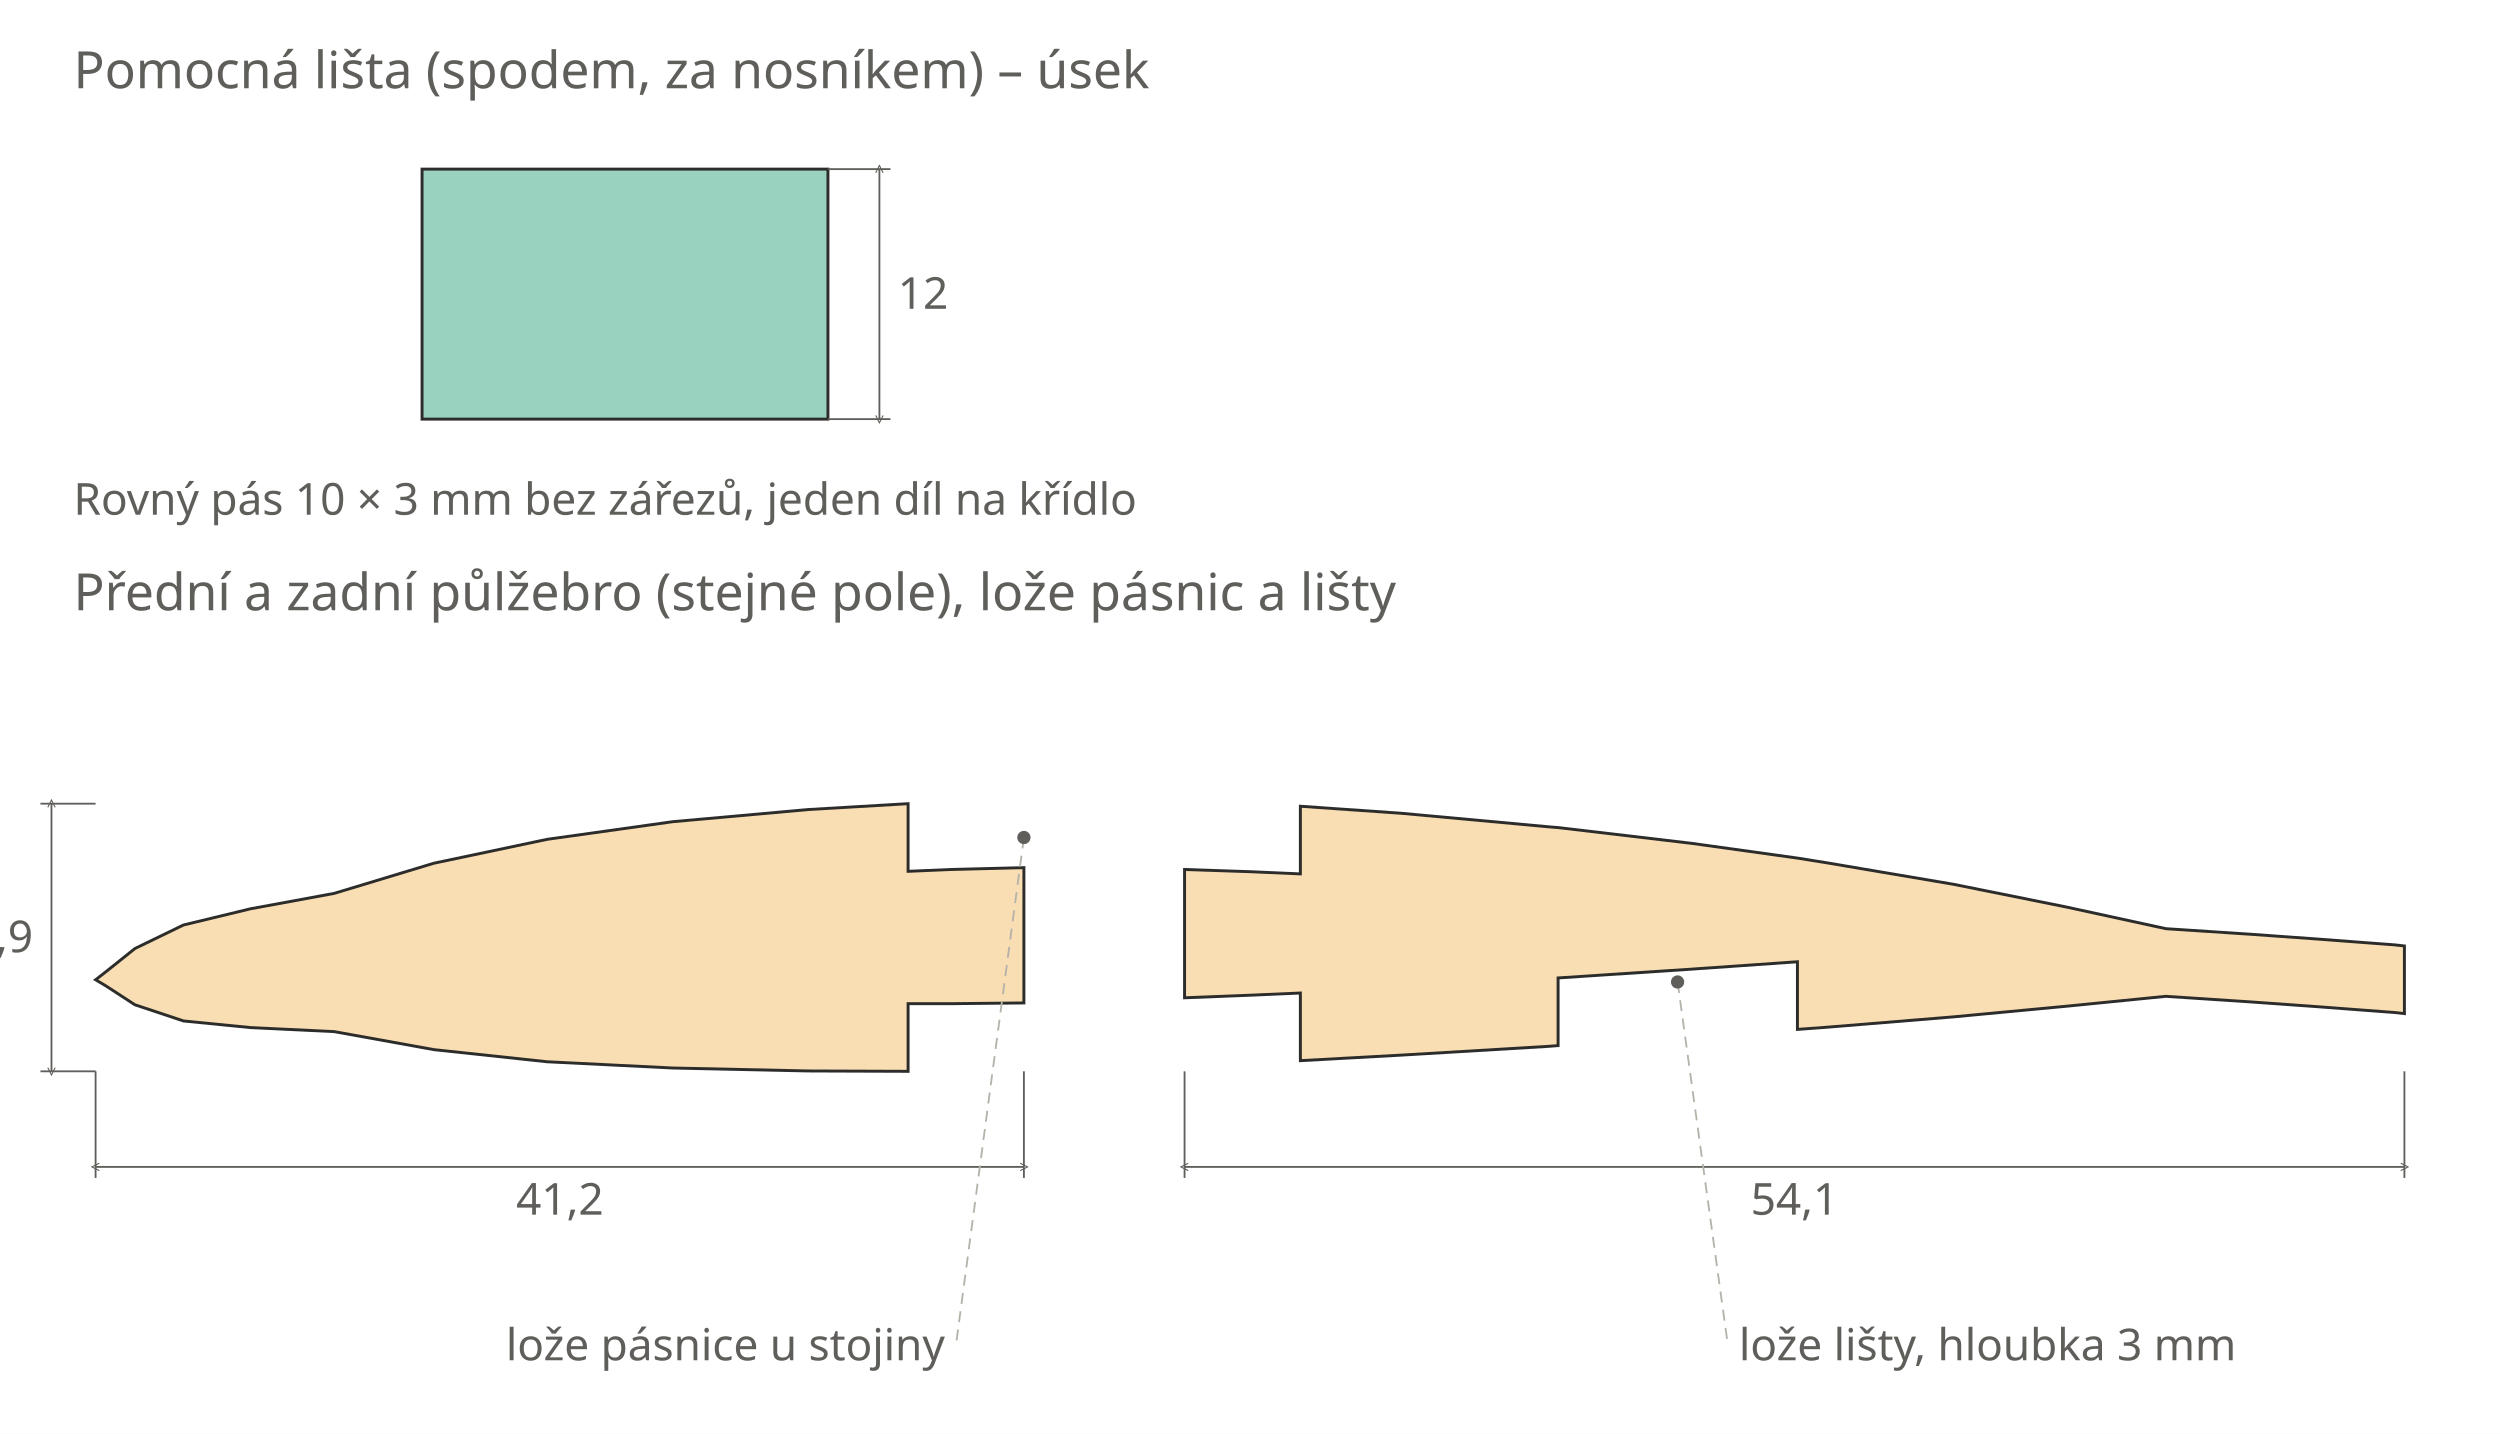
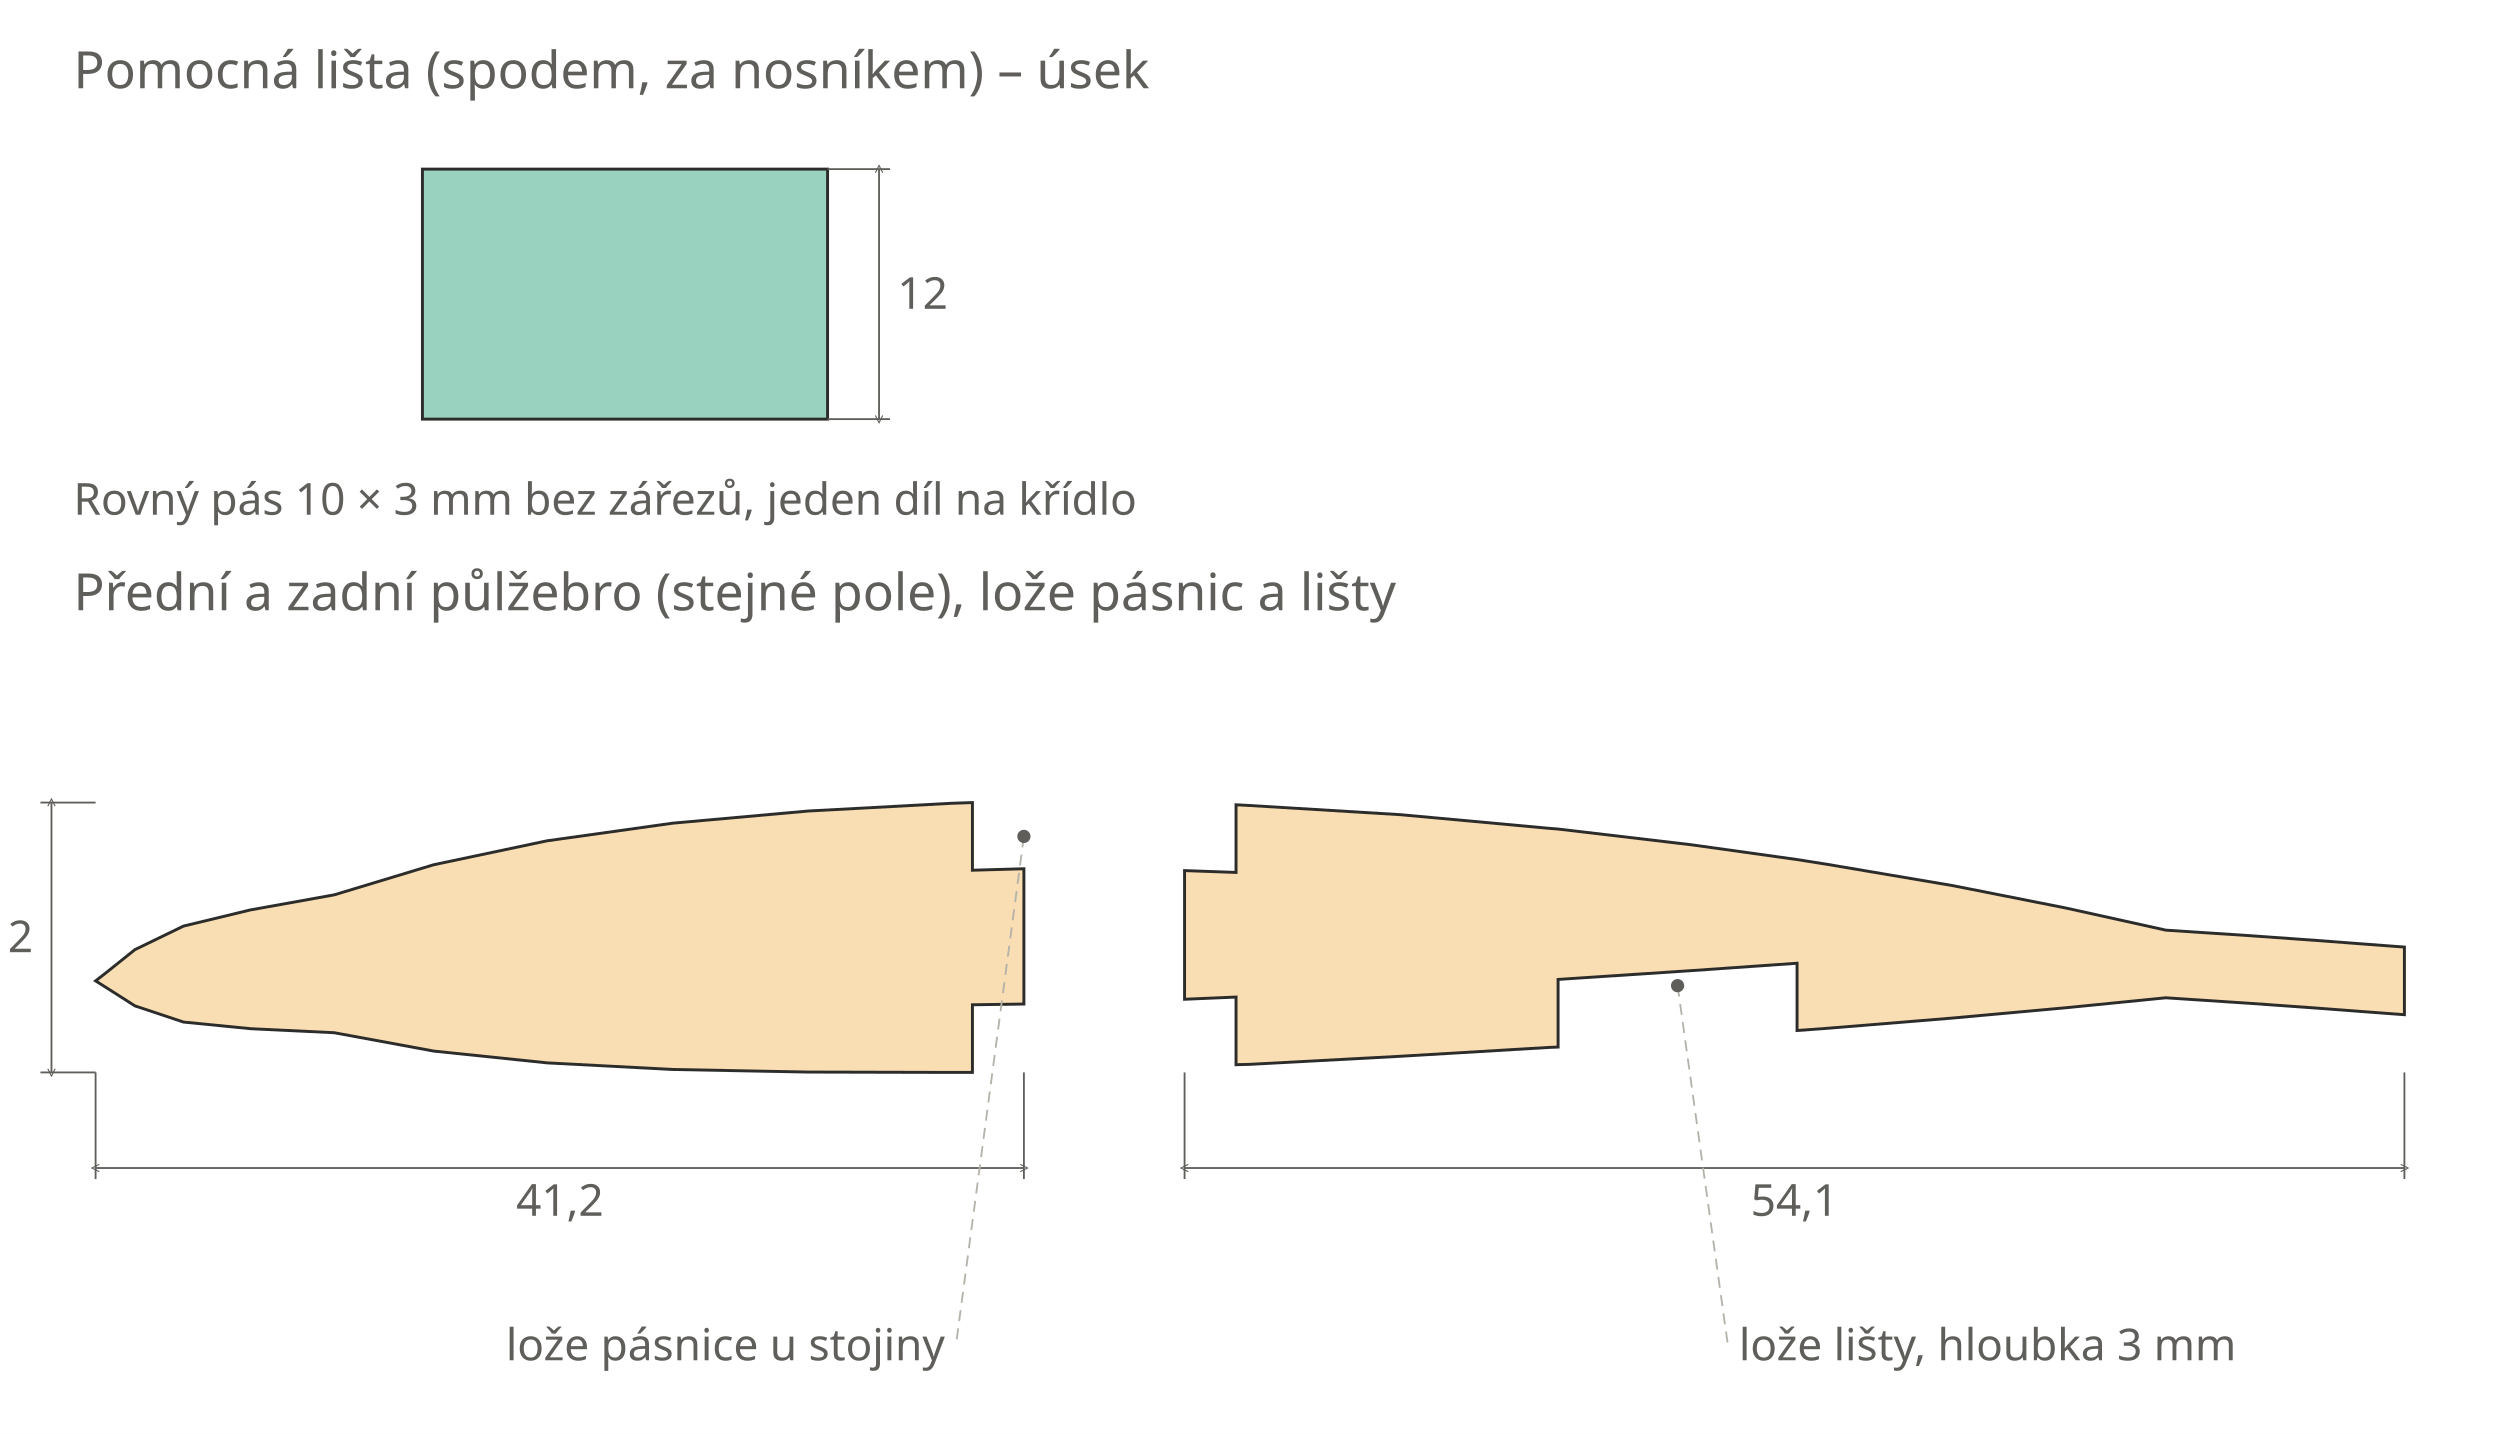
<svg xmlns="http://www.w3.org/2000/svg" width="680" viewBox="0 0 680 390" role="img">
  <defs>
    <marker id="dm" viewBox="0 0 10 10" refX="5" refY="5" markerWidth="5" markerHeight="5" orient="auto-start-reverse">
      <path d="M1 1L9 5L1 9" fill="none" stroke="#5f5e5a" stroke-width="1.2" />
    </marker>
  </defs>
  <rect width="680" height="390" fill="#fff" />
  <text x="20.0" y="24.0" text-anchor="start" font-family="sans-serif" font-size="14" fill="#5f5e5a">Pomocná lišta (spodem, za nosníkem) – úsek</text>
-   <polygon points="114.8,46.0 225.2,46.0 225.2,114.0 114.8,114.0" fill="#1D9E75" fill-opacity="0.45" stroke="#2c2c2a" stroke-width="0.8" />
-   <line x1="225.2" y1="46.0" x2="242.2" y2="46.0" stroke="#5f5e5a" stroke-width="0.5" />
-   <line x1="225.2" y1="114.0" x2="242.2" y2="114.0" stroke="#5f5e5a" stroke-width="0.5" />
-   <line x1="239.2" y1="46.0" x2="239.2" y2="114.0" stroke="#5f5e5a" stroke-width="0.5" marker-start="url(#dm)" marker-end="url(#dm)" />
-   <text x="244.2" y="84.0" text-anchor="start" font-family="sans-serif" font-size="12" fill="#5f5e5a">12</text>
+   <polygon points="114.9,46.0 225.1,46.0 225.1,114.0 114.9,114.0" fill="#1D9E75" fill-opacity="0.45" stroke="#2c2c2a" stroke-width="0.8" />
+   <line x1="225.1" y1="46.0" x2="242.1" y2="46.0" stroke="#5f5e5a" stroke-width="0.5" />
+   <line x1="225.1" y1="114.0" x2="242.1" y2="114.0" stroke="#5f5e5a" stroke-width="0.5" />
+   <line x1="239.1" y1="46.0" x2="239.1" y2="114.0" stroke="#5f5e5a" stroke-width="0.5" marker-start="url(#dm)" marker-end="url(#dm)" />
+   <text x="244.1" y="84.0" text-anchor="start" font-family="sans-serif" font-size="12" fill="#5f5e5a">12</text>
  <text x="20.0" y="140.0" text-anchor="start" font-family="sans-serif" font-size="12" fill="#5f5e5a">Rovný pás 10 × 3 mm bez zářezů, jeden díl na křídlo</text>
  <text x="20.0" y="166.0" text-anchor="start" font-family="sans-serif" font-size="14" fill="#5f5e5a">Přední a zadní půlžebro (stejné pole), lože pásnic a lišty</text>
-   <polygon points="26.0,266.5 28.7,264.4 36.7,258.0 49.9,251.6 68.1,247.2 90.9,243.0 118.0,234.8 148.8,228.3 183.0,223.5 219.8,220.2 247.0,218.6 247.0,237.0 258.7,236.5 278.5,236.0 278.5,272.8 258.7,273.0 247.0,273.0 247.0,291.4 219.8,291.3 183.0,290.5 148.8,288.8 118.0,285.5 90.9,280.6 68.1,279.5 49.9,277.7 36.7,273.3 28.7,268.1" fill="#EF9F27" fill-opacity="0.35" stroke="#2c2c2a" stroke-width="0.8" />
-   <polygon points="322.2,236.5 340.0,237.1 353.7,237.7 353.7,219.3 381.0,221.2 421.3,224.9 423.8,225.1 423.8,225.1 460.2,229.4 488.9,233.4 488.9,233.4 497.0,234.7 531.2,240.5 562.0,246.7 589.1,252.6 611.9,254.1 630.1,255.4 643.3,256.4 651.3,257.0 654.0,257.3 654.0,275.7 651.3,275.4 643.3,274.8 630.1,273.8 611.9,272.5 589.1,271.0 562.0,273.7 531.2,276.6 497.0,279.4 488.9,280.0 488.9,261.6 460.2,263.6 423.8,266.0 423.8,284.4 421.3,284.6 381.0,287.0 353.7,288.5 353.7,270.1 340.0,270.7 322.2,271.4" fill="#EF9F27" fill-opacity="0.35" stroke="#2c2c2a" stroke-width="0.8" />
-   <line x1="26.0" y1="291.4" x2="26.0" y2="320.4" stroke="#5f5e5a" stroke-width="0.5" />
-   <line x1="278.5" y1="291.4" x2="278.5" y2="320.4" stroke="#5f5e5a" stroke-width="0.5" />
-   <line x1="26.0" y1="317.4" x2="278.5" y2="317.4" stroke="#5f5e5a" stroke-width="0.5" marker-start="url(#dm)" marker-end="url(#dm)" />
-   <text x="152.3" y="330.4" text-anchor="middle" font-family="sans-serif" font-size="12" fill="#5f5e5a">41,2</text>
-   <line x1="322.2" y1="291.4" x2="322.2" y2="320.4" stroke="#5f5e5a" stroke-width="0.5" />
-   <line x1="654.0" y1="291.4" x2="654.0" y2="320.4" stroke="#5f5e5a" stroke-width="0.5" />
-   <line x1="322.2" y1="317.4" x2="654.0" y2="317.4" stroke="#5f5e5a" stroke-width="0.5" marker-start="url(#dm)" marker-end="url(#dm)" />
-   <text x="488.1" y="330.4" text-anchor="middle" font-family="sans-serif" font-size="12" fill="#5f5e5a">54,1</text>
-   <line x1="26.0" y1="291.4" x2="11.0" y2="291.4" stroke="#5f5e5a" stroke-width="0.5" />
-   <line x1="26.0" y1="218.6" x2="11.0" y2="218.6" stroke="#5f5e5a" stroke-width="0.5" />
-   <line x1="14.0" y1="291.4" x2="14.0" y2="218.6" stroke="#5f5e5a" stroke-width="0.5" marker-start="url(#dm)" marker-end="url(#dm)" />
-   <text x="9.0" y="259.0" text-anchor="end" font-family="sans-serif" font-size="12" fill="#5f5e5a">11,9</text>
-   <line x1="456.3" y1="267.1" x2="470" y2="366" stroke="#b4b2a9" stroke-width="0.5" stroke-dasharray="3 2" />
-   <circle cx="456.3" cy="267.1" r="1.8" fill="#5f5e5a" />
+   <polygon points="26.0,266.8 28.7,264.7 36.7,258.3 49.9,251.9 68.1,247.5 90.9,243.4 118.0,235.2 148.8,228.7 183.0,223.9 219.8,220.6 258.7,218.5 264.5,218.3 264.5,236.7 278.5,236.3 278.5,273.1 264.5,273.3 264.5,291.7 258.7,291.7 219.8,291.6 183.0,290.9 148.8,289.1 118.0,285.9 90.9,280.9 68.1,279.8 49.9,278.0 36.7,273.6 28.7,268.5" fill="#EF9F27" fill-opacity="0.35" stroke="#2c2c2a" stroke-width="0.8" />
+   <polygon points="322.2,236.8 336.2,237.3 336.2,218.9 340.0,219.1 381.0,221.6 421.3,225.3 423.8,225.5 423.8,225.5 460.2,229.8 488.8,233.8 488.8,233.8 497.0,235.1 531.2,240.9 562.0,247.0 589.1,253.0 611.9,254.5 630.1,255.8 643.3,256.8 651.3,257.4 654.0,257.6 654.0,276.0 651.3,275.8 643.3,275.2 630.1,274.2 611.9,272.9 589.1,271.4 562.0,274.1 531.2,276.9 497.0,279.7 488.8,280.3 488.8,262.0 460.2,264.0 423.8,266.4 423.8,284.8 421.3,284.9 381.0,287.3 340.0,289.5 336.2,289.6 336.2,271.2 322.2,271.8" fill="#EF9F27" fill-opacity="0.35" stroke="#2c2c2a" stroke-width="0.8" />
+   <line x1="26.0" y1="291.7" x2="26.0" y2="320.7" stroke="#5f5e5a" stroke-width="0.5" />
+   <line x1="278.5" y1="291.7" x2="278.5" y2="320.7" stroke="#5f5e5a" stroke-width="0.5" />
+   <line x1="26.0" y1="317.7" x2="278.5" y2="317.7" stroke="#5f5e5a" stroke-width="0.5" marker-start="url(#dm)" marker-end="url(#dm)" />
+   <text x="152.3" y="330.7" text-anchor="middle" font-family="sans-serif" font-size="12" fill="#5f5e5a">41,2</text>
+   <line x1="322.2" y1="291.7" x2="322.2" y2="320.7" stroke="#5f5e5a" stroke-width="0.5" />
+   <line x1="654.0" y1="291.7" x2="654.0" y2="320.7" stroke="#5f5e5a" stroke-width="0.5" />
+   <line x1="322.2" y1="317.7" x2="654.0" y2="317.7" stroke="#5f5e5a" stroke-width="0.5" marker-start="url(#dm)" marker-end="url(#dm)" />
+   <text x="488.1" y="330.7" text-anchor="middle" font-family="sans-serif" font-size="12" fill="#5f5e5a">54,1</text>
+   <line x1="26.0" y1="291.7" x2="11.0" y2="291.7" stroke="#5f5e5a" stroke-width="0.5" />
+   <line x1="26.0" y1="218.3" x2="11.0" y2="218.3" stroke="#5f5e5a" stroke-width="0.5" />
+   <line x1="14.0" y1="291.7" x2="14.0" y2="218.3" stroke="#5f5e5a" stroke-width="0.5" marker-start="url(#dm)" marker-end="url(#dm)" />
+   <text x="9.0" y="259.0" text-anchor="end" font-family="sans-serif" font-size="12" fill="#5f5e5a">12</text>
+   <line x1="456.3" y1="268.1" x2="470" y2="366" stroke="#b4b2a9" stroke-width="0.5" stroke-dasharray="3 2" />
+   <circle cx="456.3" cy="268.1" r="1.8" fill="#5f5e5a" />
  <text x="473.0" y="370.0" text-anchor="start" font-family="sans-serif" font-size="12" fill="#5f5e5a">lože lišty, hloubka 3 mm</text>
-   <line x1="278.5" y1="227.8" x2="260" y2="366" stroke="#b4b2a9" stroke-width="0.5" stroke-dasharray="3 2" />
-   <circle cx="278.5" cy="227.8" r="1.8" fill="#5f5e5a" />
+   <line x1="278.5" y1="227.5" x2="260" y2="366" stroke="#b4b2a9" stroke-width="0.5" stroke-dasharray="3 2" />
+   <circle cx="278.5" cy="227.5" r="1.8" fill="#5f5e5a" />
  <text x="257.0" y="370.0" text-anchor="end" font-family="sans-serif" font-size="12" fill="#5f5e5a">lože pásnice u stojiny</text>
</svg>
